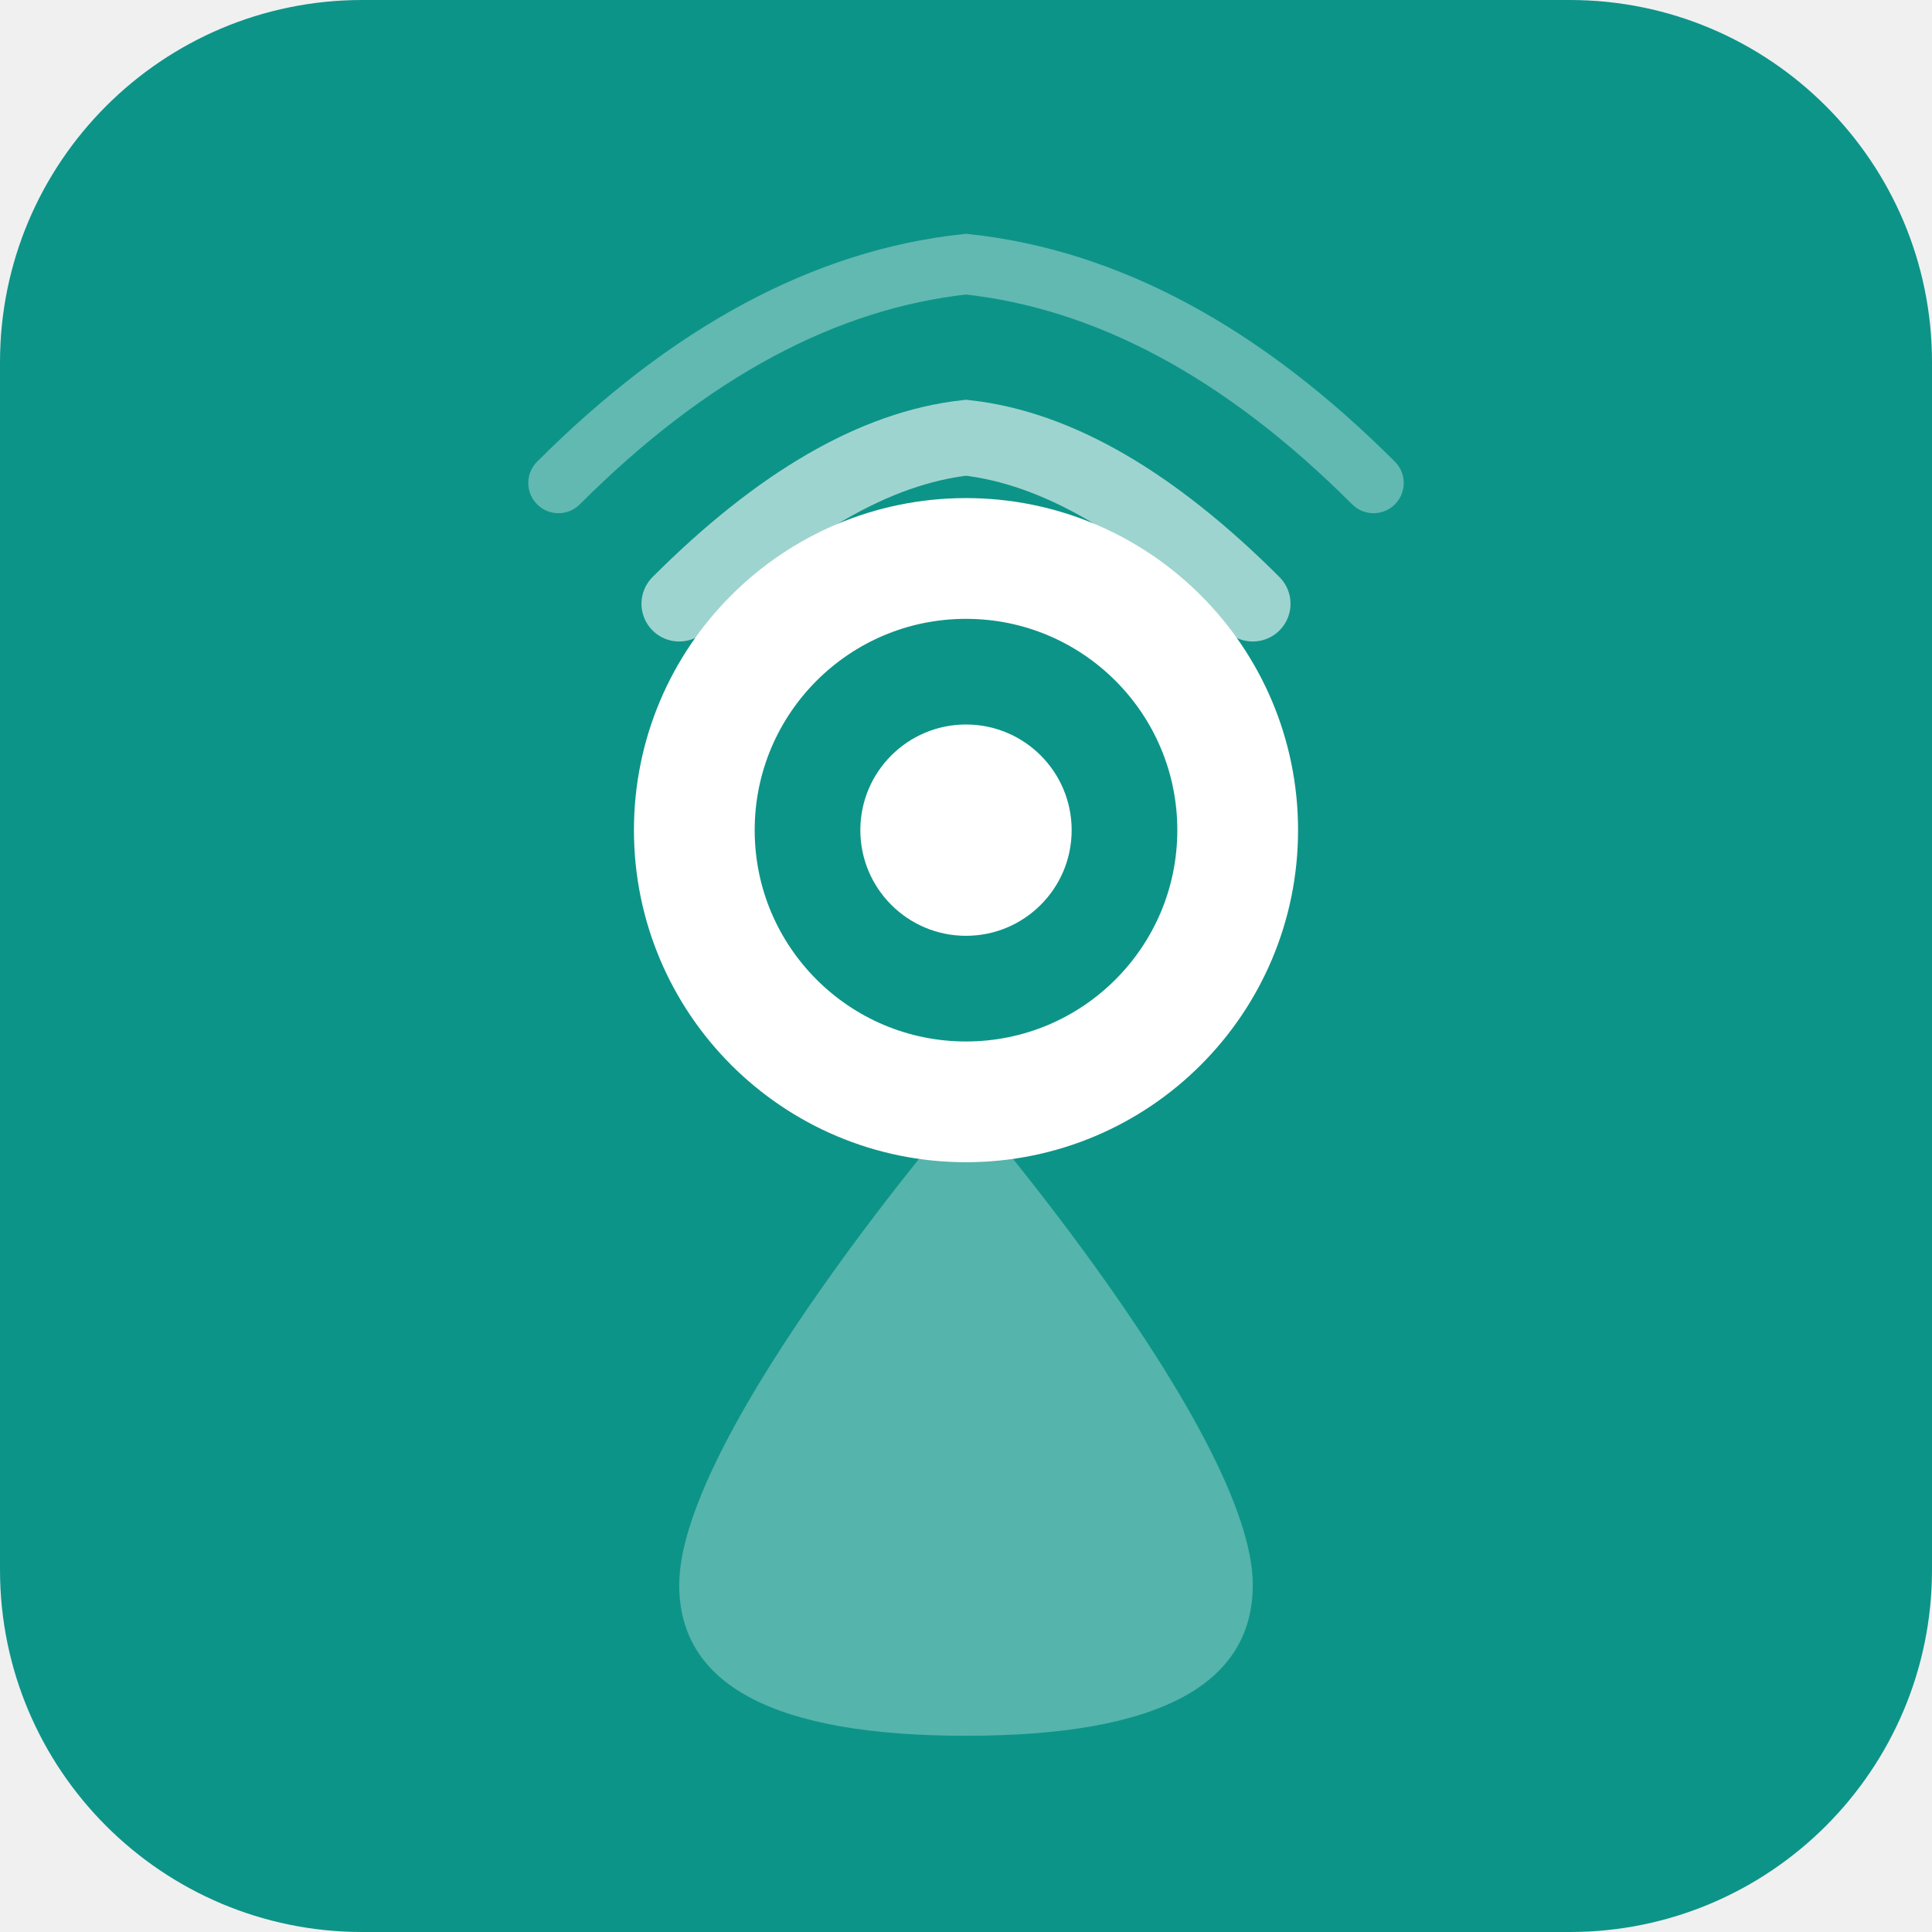
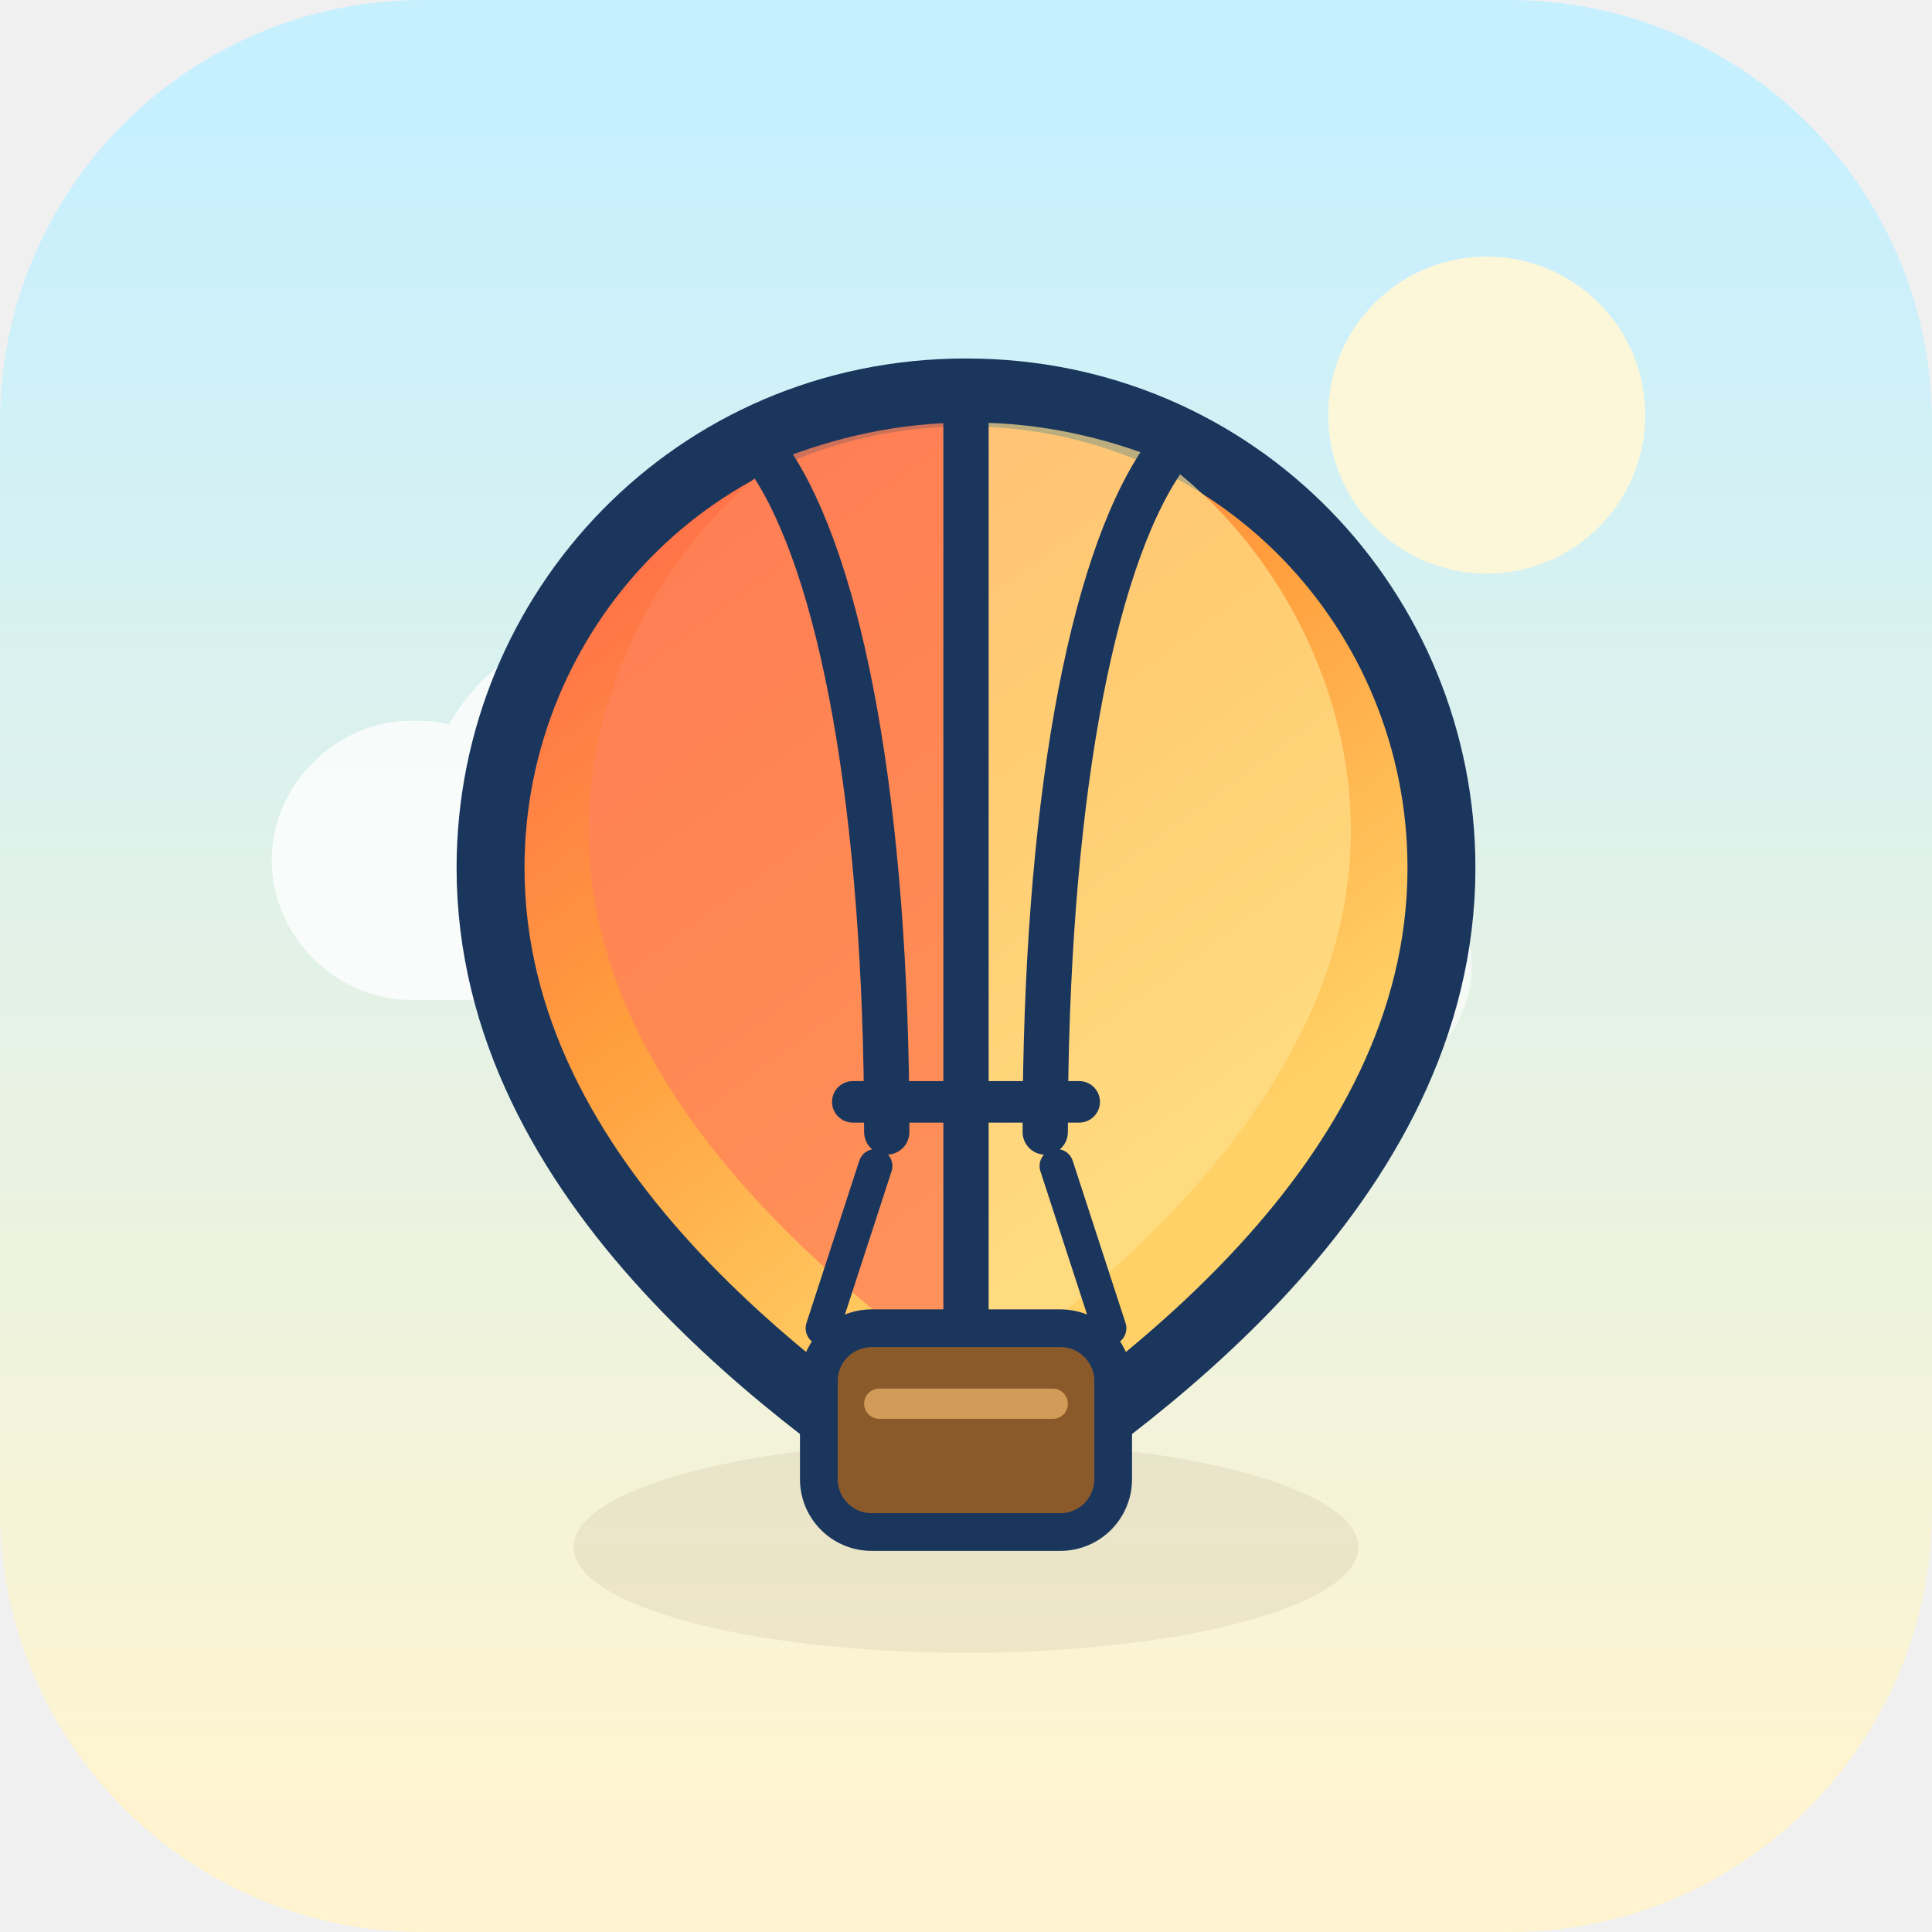
<svg xmlns="http://www.w3.org/2000/svg" viewBox="0 0 512 512">
-   <rect width="512" height="512" rx="96" fill="#0d9488" />
-   <circle cx="256" cy="220" r="72" fill="none" stroke="white" stroke-width="32" />
-   <path d="M256 292 C256 292 180 380 180 420 Q180 460 256 460 Q332 460 332 420 C332 380 256 292 256 292Z" fill="white" opacity="0.3" />
-   <circle cx="256" cy="220" r="28" fill="white" />
-   <path d="M180 160 Q220 120 256 116 Q292 120 332 160" fill="none" stroke="white" stroke-width="20" stroke-linecap="round" opacity="0.6" />
-   <path d="M148 128 Q200 76 256 70 Q312 76 364 128" fill="none" stroke="white" stroke-width="16" stroke-linecap="round" opacity="0.35" />
+   <defs>
+     <linearGradient id="sky" x1="256" x2="256" y1="32" y2="480" gradientUnits="userSpaceOnUse">
+       <stop offset="0" stop-color="#c7f0ff" />
+       <stop offset="1" stop-color="#fff4cf" />
+     </linearGradient>
+     <linearGradient id="balloon" x1="186" x2="326" y1="112" y2="302" gradientUnits="userSpaceOnUse">
+       <stop offset="0" stop-color="#ff6b4a" />
+       <stop offset="0.5" stop-color="#ff9e3d" />
+       <stop offset="1" stop-color="#ffd166" />
+     </linearGradient>
+   </defs>
+   <rect width="512" height="512" rx="112" fill="url(#sky)" />
+   <circle cx="394" cy="110" r="42" fill="#fff8d8" opacity="0.95" />
+   <path d="M162 166c-18 0-34 10-43 26-3-1-7-1-10-1-20 0-37 17-37 37s17 37 37 37h96c21 0 38-17 38-38s-17-38-38-38c-4 0-9 1-13 2-7-15-23-25-40-25Z" fill="#ffffff" opacity="0.78" />
+   <path d="M322 205c-15 0-29 8-36 22-3-1-5-1-8-1-17 0-30 13-30 30s13 30 30 30h82c17 0 30-13 30-30s-13-30-30-30c-4 0-7 0-10 1-6-13-16-22-28-22Z" fill="#ffffff" opacity="0.65" />
+   <ellipse cx="256" cy="410" rx="104" ry="28" fill="#dbd1b4" opacity="0.42" />
+   <path d="M256 104c-72 0-126 58-126 126 0 84 83 142 126 170 43-28 126-86 126-170 0-68-54-126-126-126Z" fill="url(#balloon)" />
+   <path d="M256 104c-72 0-126 58-126 126 0 84 83 142 126 170 43-28 126-86 126-170 0-68-54-126-126-126Z" fill="none" stroke="#1b365d" stroke-width="18" stroke-linejoin="round" />
+   <path d="M206 122c-30 22-50 60-50 98 0 63 54 113 100 146V112c-18 0-35 4-50 10Z" fill="#ff8258" opacity="0.78" />
+   <path d="M308 122c30 22 50 60 50 98 0 63-54 113-100 146V112c18 0 35 4 50 10Z" fill="#ffe08a" opacity="0.7" />
+   <path d="M204 122c19 28 31 92 31 178" fill="none" stroke="#1b365d" stroke-width="12" stroke-linecap="round" />
+   <path d="M256 110v242" fill="none" stroke="#1b365d" stroke-width="12" stroke-linecap="round" />
+   <path d="M308 122c-19 28-31 92-31 178" fill="none" stroke="#1b365d" stroke-width="12" stroke-linecap="round" />
+   <path d="M226 292h60" fill="none" stroke="#1b365d" stroke-width="11" stroke-linecap="round" />
+   <path d="M232 309 218 352" fill="none" stroke="#1b365d" stroke-width="9" stroke-linecap="round" />
+   <path d="M280 309 294 352" fill="none" stroke="#1b365d" stroke-width="9" stroke-linecap="round" />
+   <rect x="217" y="352" width="78" height="54" rx="14" fill="#8b5a2b" />
+   <rect x="217" y="352" width="78" height="54" rx="14" fill="none" stroke="#1b365d" stroke-width="10" />
+   <path d="M233 372h46" fill="none" stroke="#d39b58" stroke-width="8" stroke-linecap="round" />
</svg>
